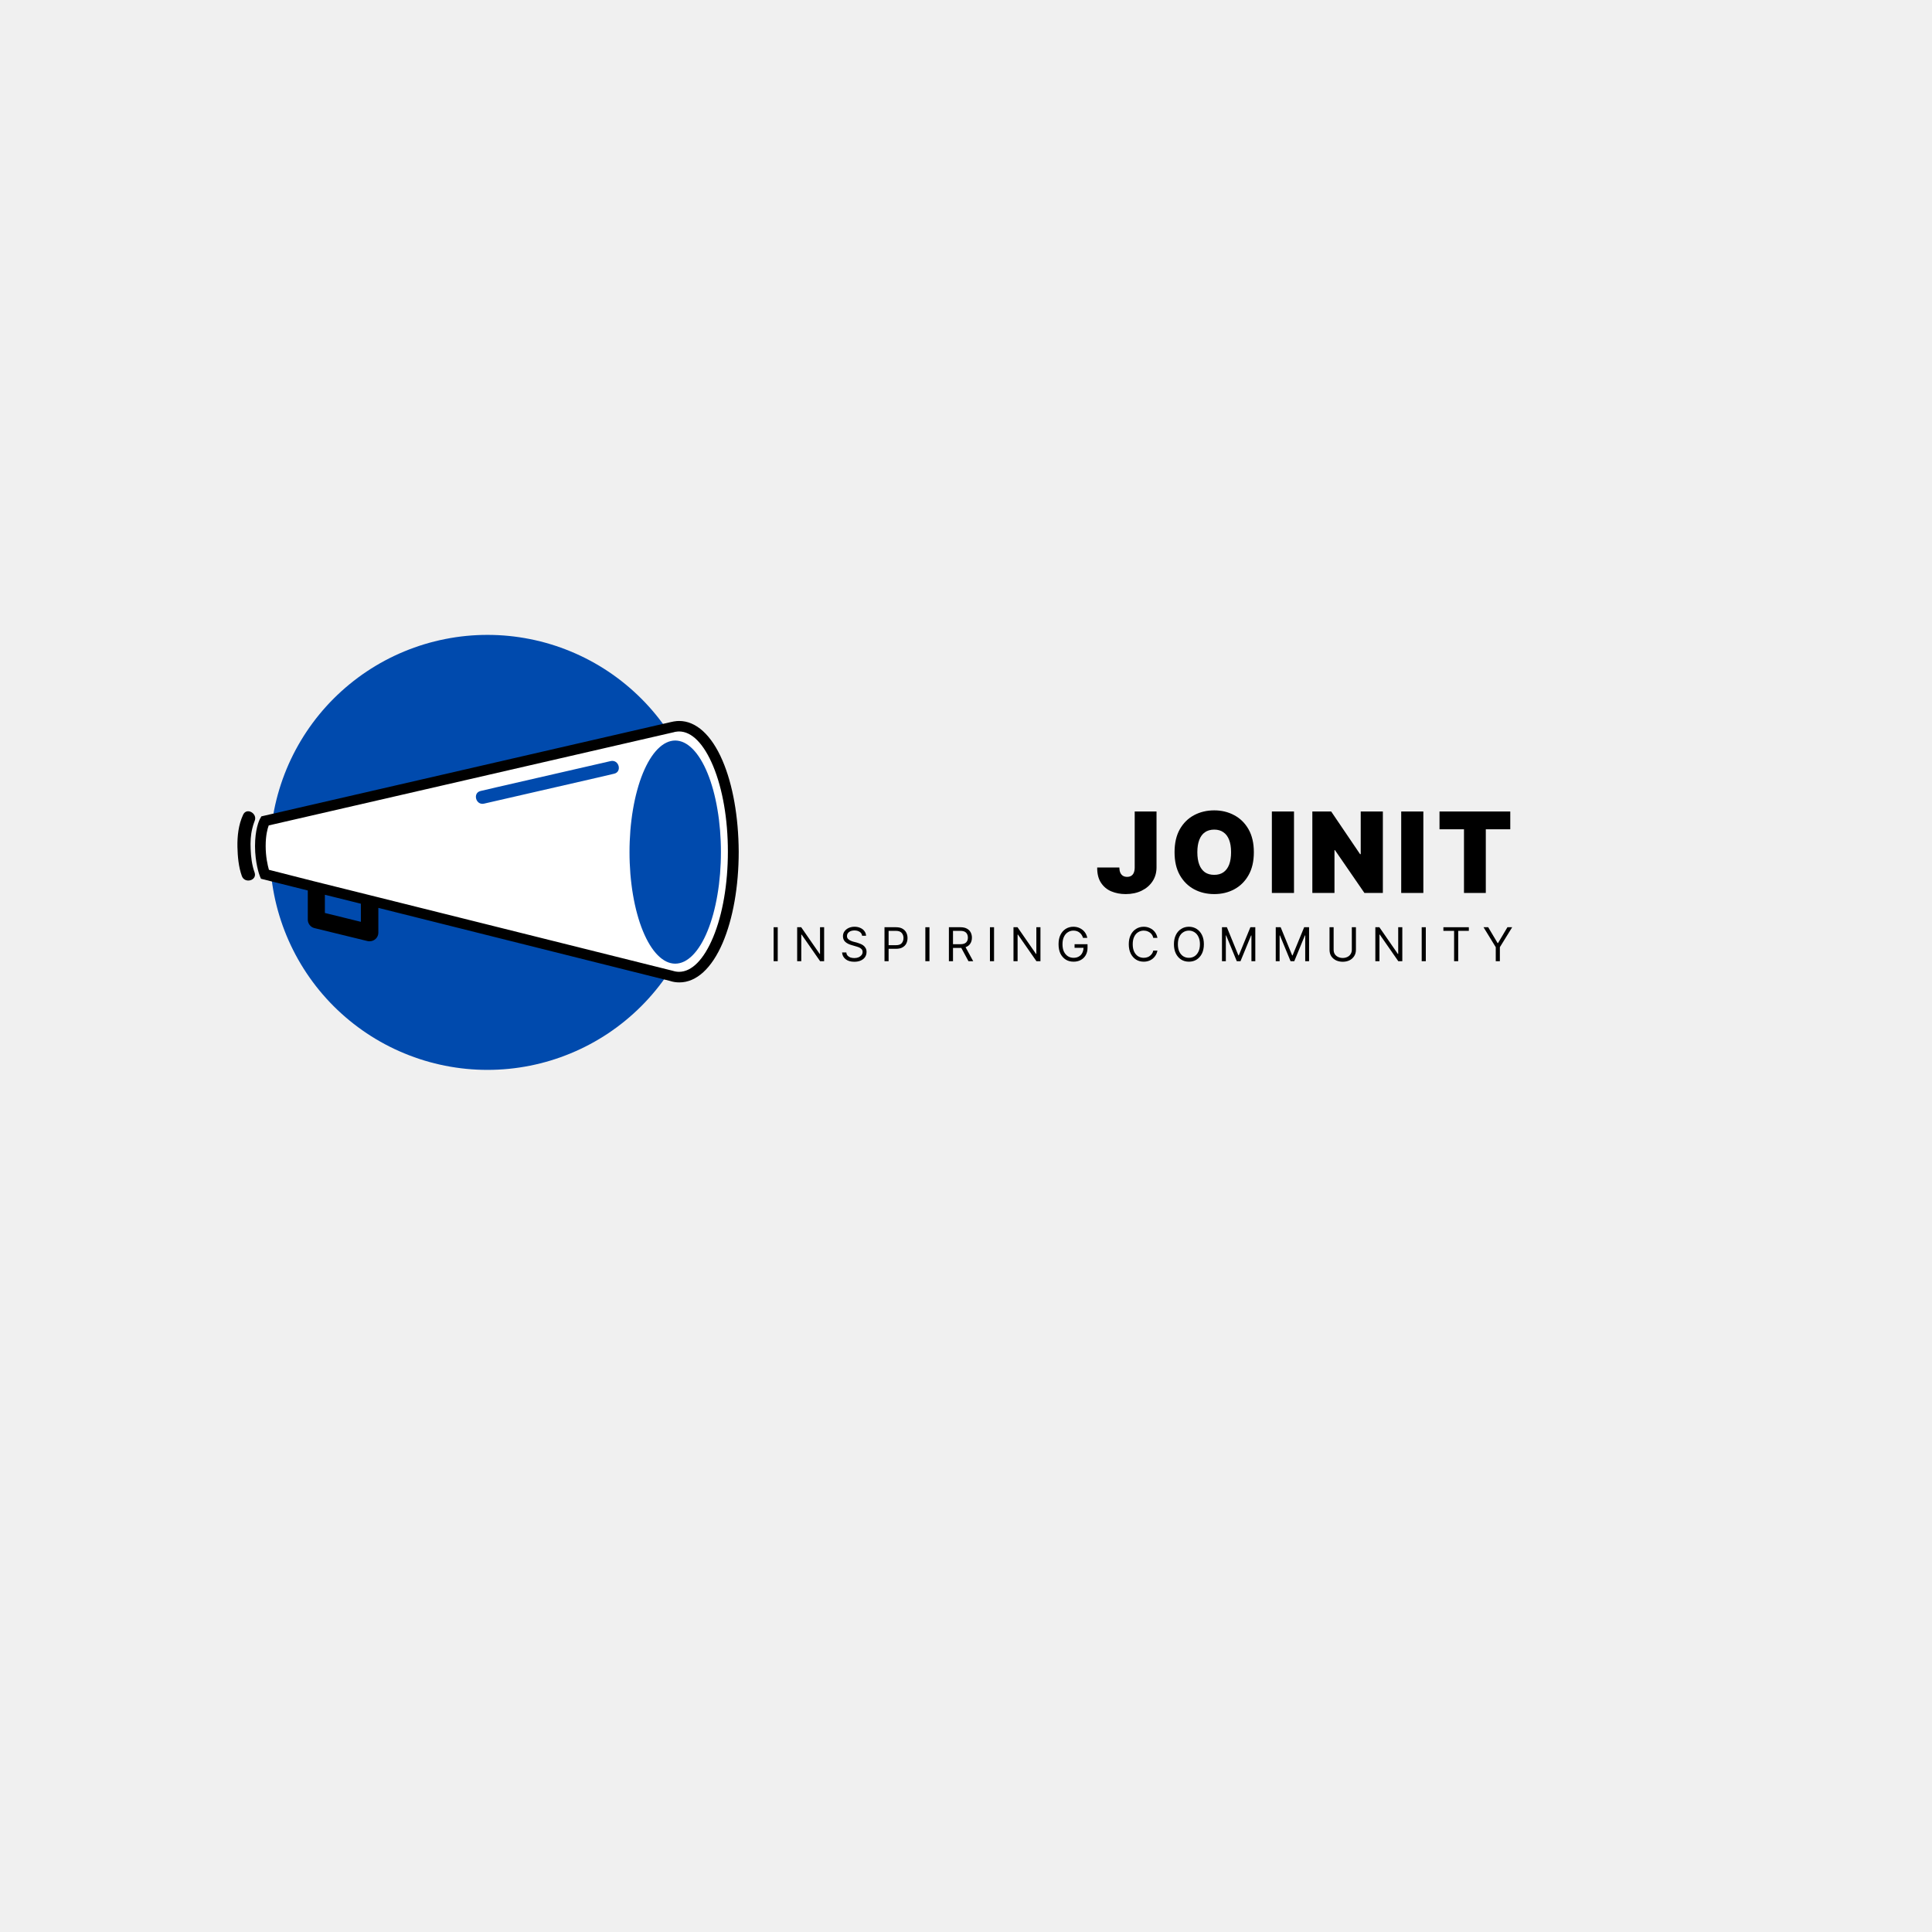
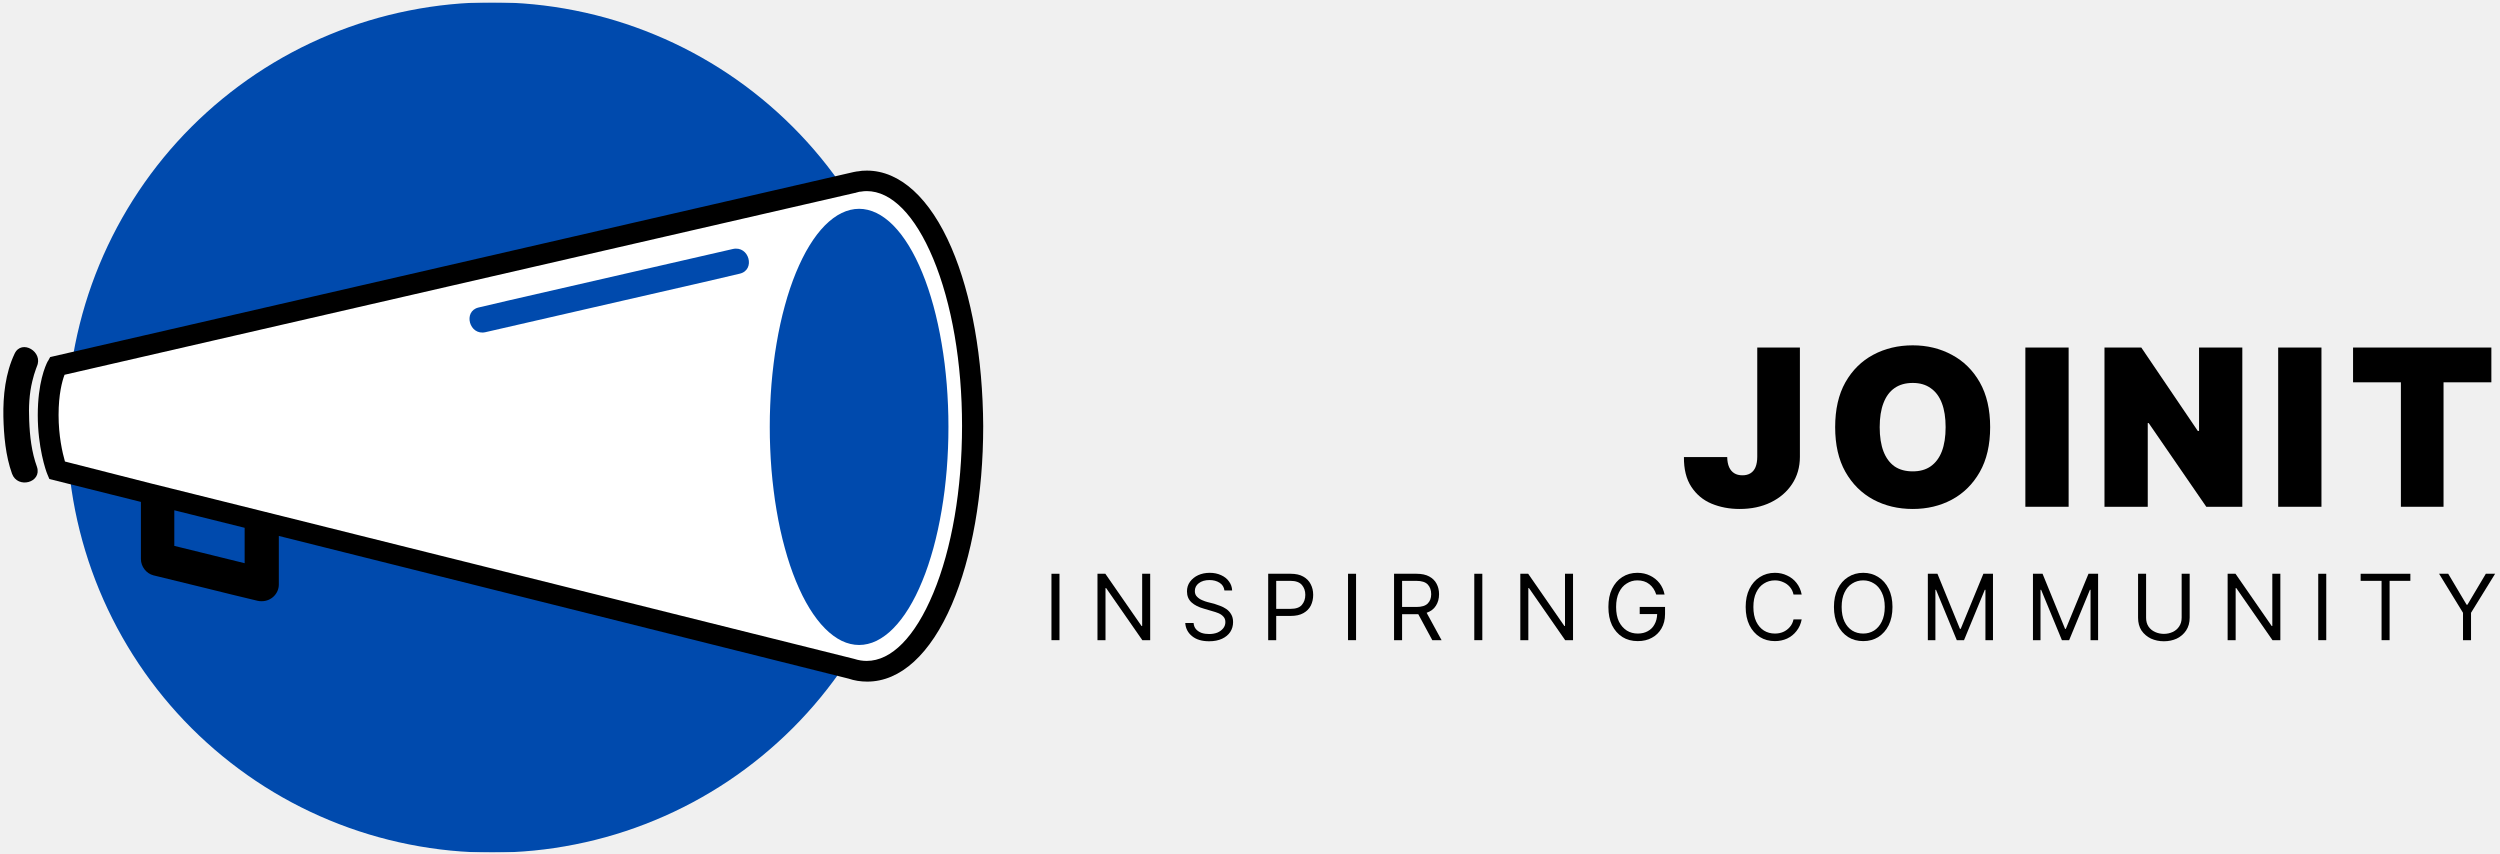
- <svg xmlns="http://www.w3.org/2000/svg" width="500" zoomAndPan="magnify" viewBox="0 0 375 375" height="500" preserveAspectRatio="xMidYMid meet" version="1.0">
-   <defs>
-     <g />
-     <clipPath id="3ac3d71abc">
-       <path d="M 52.402 123.23 L 136.836 123.23 L 136.836 207.664 L 52.402 207.664 Z M 52.402 123.23 " clip-rule="nonzero" />
-     </clipPath>
-     <clipPath id="78bbf4b62b">
-       <path d="M 94.617 123.23 C 91.848 123.23 89.102 123.5 86.383 124.043 C 83.664 124.582 81.023 125.383 78.461 126.445 C 75.902 127.504 73.469 128.805 71.164 130.344 C 68.859 131.887 66.727 133.637 64.766 135.594 C 62.805 137.555 61.055 139.688 59.516 141.992 C 57.977 144.297 56.676 146.73 55.613 149.293 C 54.555 151.852 53.754 154.492 53.211 157.211 C 52.672 159.93 52.402 162.676 52.402 165.449 C 52.402 168.219 52.672 170.965 53.211 173.684 C 53.754 176.402 54.555 179.043 55.613 181.602 C 56.676 184.164 57.977 186.598 59.516 188.902 C 61.055 191.207 62.805 193.34 64.766 195.301 C 66.727 197.258 68.859 199.008 71.164 200.551 C 73.469 202.09 75.902 203.391 78.461 204.449 C 81.023 205.512 83.664 206.312 86.383 206.852 C 89.102 207.395 91.848 207.664 94.617 207.664 C 97.391 207.664 100.137 207.395 102.855 206.852 C 105.574 206.312 108.211 205.512 110.773 204.449 C 113.336 203.391 115.766 202.09 118.074 200.551 C 120.379 199.008 122.508 197.258 124.469 195.301 C 126.43 193.34 128.18 191.207 129.719 188.902 C 131.262 186.598 132.559 184.164 133.621 181.602 C 134.684 179.043 135.484 176.402 136.023 173.684 C 136.566 170.965 136.836 168.219 136.836 165.449 C 136.836 162.676 136.566 159.93 136.023 157.211 C 135.484 154.492 134.684 151.852 133.621 149.293 C 132.559 146.73 131.262 144.297 129.719 141.992 C 128.18 139.688 126.43 137.555 124.469 135.594 C 122.508 133.637 120.379 131.887 118.074 130.344 C 115.766 128.805 113.336 127.504 110.773 126.445 C 108.211 125.383 105.574 124.582 102.855 124.043 C 100.137 123.5 97.391 123.23 94.617 123.23 Z M 94.617 123.23 " clip-rule="nonzero" />
-     </clipPath>
-     <clipPath id="8b92766cd9">
-       <path d="M 49 139.707 L 143.84 139.707 L 143.84 191 L 49 191 Z M 49 139.707 " clip-rule="nonzero" />
-     </clipPath>
-   </defs>
-   <g fill="#000000" fill-opacity="1">
-     <g transform="translate(212.7147, 173.3226)">
-       <g>
-         <path d="M 7.531 -15.812 L 11.766 -15.812 L 11.766 -4.969 C 11.766 -3.938 11.504 -3.031 10.984 -2.25 C 10.473 -1.477 9.77 -0.875 8.875 -0.438 C 7.977 0 6.945 0.219 5.781 0.219 C 4.758 0.219 3.828 0.039 2.984 -0.312 C 2.148 -0.664 1.484 -1.223 0.984 -1.984 C 0.484 -2.742 0.238 -3.727 0.25 -4.938 L 4.547 -4.938 C 4.555 -4.539 4.617 -4.207 4.734 -3.938 C 4.859 -3.664 5.031 -3.461 5.25 -3.328 C 5.469 -3.191 5.738 -3.125 6.062 -3.125 C 6.375 -3.125 6.641 -3.191 6.859 -3.328 C 7.078 -3.461 7.242 -3.664 7.359 -3.938 C 7.473 -4.219 7.531 -4.562 7.531 -4.969 Z M 7.531 -15.812 " />
-       </g>
+ <svg xmlns="http://www.w3.org/2000/svg" width="331" height="113" viewBox="0 0 331 113" fill="none">
+   <path d="M232.661 46.014H238.307V60.472C238.307 61.847 237.958 63.055 237.265 64.097C236.583 65.128 235.646 65.93 234.453 66.513C233.255 67.097 231.88 67.388 230.328 67.388C228.963 67.388 227.724 67.149 226.599 66.68C225.484 66.211 224.599 65.467 223.932 64.451C223.265 63.441 222.937 62.128 222.953 60.514H228.682C228.692 61.045 228.776 61.487 228.932 61.847C229.099 62.211 229.328 62.482 229.62 62.659C229.911 62.842 230.271 62.93 230.703 62.93C231.12 62.93 231.474 62.842 231.765 62.659C232.057 62.482 232.276 62.211 232.432 61.847C232.583 61.472 232.661 61.014 232.661 60.472V46.014Z" fill="black" />
+   <path d="M263.496 56.555C263.496 58.904 263.038 60.883 262.121 62.493C261.204 64.107 259.965 65.326 258.413 66.159C256.871 66.982 255.147 67.388 253.246 67.388C251.314 67.388 249.569 66.972 248.017 66.138C246.475 65.305 245.246 64.086 244.329 62.472C243.423 60.862 242.975 58.889 242.975 56.555C242.975 54.211 243.423 52.232 244.329 50.618C245.246 49.008 246.475 47.795 248.017 46.972C249.569 46.139 251.314 45.722 253.246 45.722C255.147 45.722 256.871 46.139 258.413 46.972C259.965 47.795 261.204 49.008 262.121 50.618C263.038 52.232 263.496 54.211 263.496 56.555ZM257.6 56.555C257.6 55.295 257.434 54.232 257.1 53.368C256.767 52.493 256.272 51.836 255.621 51.389C254.98 50.93 254.189 50.701 253.246 50.701C252.288 50.701 251.48 50.93 250.829 51.389C250.189 51.836 249.704 52.493 249.371 53.368C249.038 54.232 248.871 55.295 248.871 56.555C248.871 57.821 249.038 58.889 249.371 59.764C249.704 60.628 250.189 61.284 250.829 61.743C251.48 62.191 252.288 62.409 253.246 62.409C254.189 62.409 254.98 62.191 255.621 61.743C256.272 61.284 256.767 60.628 257.1 59.764C257.434 58.889 257.6 57.821 257.6 56.555Z" fill="black" />
+   <path d="M273.887 46.014V67.097H268.158V46.014H273.887Z" fill="black" />
+   <path d="M296.883 46.014V67.097H292.112L284.487 56.014H284.362V67.097H278.633V46.014H283.508L290.987 57.055H291.154V46.014H296.883Z" fill="black" />
+   <path d="M307.361 46.014V67.097H301.631V46.014H307.361Z" fill="black" />
+   <path d="M311.545 50.618V46.014H329.857V50.618H323.524V67.097H317.878V50.618H311.545Z" fill="black" />
+   <path d="M140.275 75.966V84.758H139.213V75.966H140.275Z" fill="black" />
+   <path d="M152.285 75.966V84.758H151.244L146.452 77.862H146.369V84.758H145.306V75.966H146.348L151.14 82.883H151.223V75.966H152.285Z" fill="black" />
+   <path d="M162.114 78.174C162.057 77.732 161.844 77.393 161.469 77.154C161.104 76.919 160.661 76.799 160.135 76.799C159.552 76.799 159.078 76.94 158.719 77.216C158.37 77.482 158.198 77.831 158.198 78.258C158.198 78.565 158.291 78.815 158.489 79.008C158.682 79.206 158.911 79.357 159.177 79.466C159.437 79.581 159.677 79.664 159.885 79.716L160.781 79.945C161.015 80.018 161.271 80.107 161.552 80.216C161.828 80.315 162.099 80.456 162.364 80.633C162.625 80.815 162.844 81.049 163.01 81.341C163.177 81.622 163.26 81.961 163.26 82.362C163.26 82.852 163.135 83.289 162.885 83.674C162.635 84.049 162.271 84.352 161.802 84.57C161.328 84.789 160.76 84.904 160.094 84.904C159.146 84.904 158.396 84.685 157.844 84.237C157.286 83.794 156.979 83.211 156.927 82.487H158.031C158.057 82.82 158.166 83.102 158.364 83.32C158.557 83.529 158.802 83.69 159.094 83.799C159.396 83.898 159.729 83.945 160.094 83.945C160.495 83.945 160.854 83.883 161.177 83.758C161.495 83.622 161.75 83.435 161.948 83.195C162.14 82.961 162.239 82.685 162.239 82.362C162.239 82.07 162.156 81.836 161.989 81.654C161.823 81.461 161.604 81.31 161.344 81.195C161.078 81.086 160.786 80.987 160.469 80.904L159.406 80.591C158.708 80.398 158.161 80.122 157.76 79.758C157.354 79.383 157.156 78.898 157.156 78.299C157.156 77.815 157.286 77.393 157.552 77.029C157.828 76.654 158.187 76.362 158.635 76.154C159.094 75.945 159.604 75.841 160.177 75.841C160.729 75.841 161.229 75.945 161.677 76.154C162.12 76.352 162.469 76.628 162.719 76.987C162.979 77.336 163.12 77.732 163.135 78.174H162.114Z" fill="black" />
+   <path d="M167.908 84.758V75.966H170.887C171.564 75.966 172.121 76.091 172.554 76.341C172.996 76.591 173.324 76.924 173.533 77.341C173.752 77.758 173.866 78.232 173.866 78.758C173.866 79.273 173.762 79.747 173.554 80.174C173.345 80.591 173.017 80.924 172.574 81.174C172.142 81.424 171.58 81.549 170.887 81.549H168.97V84.758H167.908ZM168.97 80.612H170.866C171.574 80.612 172.074 80.44 172.366 80.091C172.668 79.732 172.824 79.289 172.824 78.758C172.824 78.232 172.668 77.794 172.366 77.445C172.059 77.086 171.554 76.904 170.845 76.904H168.97V80.612Z" fill="black" />
+   <path d="M179.542 75.966V84.758H178.479V75.966H179.542Z" fill="black" />
+   <path d="M184.573 84.758V75.966H187.552C188.229 75.966 188.787 76.086 189.219 76.32C189.662 76.56 189.99 76.878 190.198 77.279C190.417 77.685 190.531 78.148 190.531 78.674C190.531 79.258 190.391 79.768 190.115 80.195C189.849 80.628 189.438 80.94 188.886 81.133L190.865 84.758H189.636L187.781 81.32C187.708 81.32 187.636 81.32 187.552 81.32H185.636V84.758H184.573ZM185.636 80.362H187.531C188.224 80.362 188.724 80.211 189.031 79.904C189.333 79.602 189.49 79.19 189.49 78.674C189.49 78.133 189.333 77.706 189.031 77.383C188.724 77.065 188.219 76.904 187.511 76.904H185.636V80.362Z" fill="black" />
+   <path d="M196.259 75.966V84.758H195.196V75.966H196.259Z" fill="black" />
+   <path d="M208.269 75.966V84.758H207.227L202.436 77.862H202.352V84.758H201.29V75.966H202.331L207.123 82.883H207.206V75.966H208.269Z" fill="black" />
+   <path d="M219.285 78.716C219.103 78.133 218.796 77.674 218.369 77.341C217.952 77.008 217.421 76.841 216.785 76.841C216.27 76.841 215.796 76.982 215.369 77.258C214.936 77.523 214.598 77.919 214.348 78.445C214.098 78.961 213.973 79.602 213.973 80.362C213.973 81.128 214.098 81.773 214.348 82.299C214.608 82.815 214.957 83.211 215.39 83.487C215.817 83.753 216.306 83.883 216.848 83.883C217.348 83.883 217.785 83.779 218.16 83.57C218.546 83.362 218.848 83.065 219.056 82.674C219.275 82.289 219.395 81.831 219.41 81.299H217.098V80.362H220.452V81.299C220.452 82.039 220.291 82.674 219.973 83.216C219.666 83.747 219.244 84.154 218.702 84.445C218.171 84.737 217.556 84.883 216.848 84.883C216.067 84.883 215.39 84.706 214.806 84.341C214.223 83.966 213.765 83.445 213.431 82.779C213.108 82.102 212.952 81.294 212.952 80.362C212.952 79.435 213.108 78.633 213.431 77.966C213.765 77.289 214.213 76.768 214.785 76.404C215.369 76.029 216.035 75.841 216.785 75.841C217.41 75.841 217.973 75.966 218.473 76.216C218.973 76.456 219.39 76.789 219.723 77.216C220.056 77.648 220.275 78.148 220.39 78.716H219.285Z" fill="black" />
+   <path d="M238.544 78.716H237.461C237.377 78.315 237.211 77.977 236.961 77.695C236.721 77.419 236.429 77.211 236.086 77.07C235.752 76.919 235.388 76.841 235.002 76.841C234.461 76.841 233.971 76.982 233.544 77.258C233.112 77.523 232.773 77.919 232.523 78.445C232.273 78.961 232.148 79.602 232.148 80.362C232.148 81.128 232.273 81.773 232.523 82.299C232.773 82.815 233.112 83.211 233.544 83.487C233.971 83.753 234.461 83.883 235.002 83.883C235.388 83.883 235.752 83.815 236.086 83.674C236.429 83.523 236.721 83.31 236.961 83.029C237.211 82.753 237.377 82.414 237.461 82.008H238.544C238.429 82.607 238.2 83.122 237.856 83.549C237.523 83.982 237.106 84.315 236.606 84.549C236.117 84.768 235.586 84.883 235.002 84.883C234.252 84.883 233.586 84.706 233.002 84.341C232.419 83.966 231.961 83.445 231.627 82.779C231.294 82.102 231.127 81.294 231.127 80.362C231.127 79.435 231.294 78.633 231.627 77.966C231.961 77.289 232.419 76.768 233.002 76.404C233.586 76.029 234.252 75.841 235.002 75.841C235.586 75.841 236.117 75.961 236.606 76.195C237.106 76.419 237.523 76.747 237.856 77.174C238.2 77.607 238.429 78.122 238.544 78.716Z" fill="black" />
+   <path d="M250.564 80.362C250.564 81.294 250.397 82.102 250.064 82.779C249.731 83.445 249.272 83.966 248.689 84.341C248.106 84.706 247.439 84.883 246.689 84.883C245.939 84.883 245.272 84.706 244.689 84.341C244.106 83.966 243.647 83.445 243.314 82.779C242.981 82.102 242.814 81.294 242.814 80.362C242.814 79.435 242.981 78.633 243.314 77.966C243.647 77.289 244.106 76.768 244.689 76.404C245.272 76.029 245.939 75.841 246.689 75.841C247.439 75.841 248.106 76.029 248.689 76.404C249.272 76.768 249.731 77.289 250.064 77.966C250.397 78.633 250.564 79.435 250.564 80.362ZM249.543 80.362C249.543 79.602 249.408 78.961 249.147 78.445C248.897 77.919 248.554 77.523 248.126 77.258C247.694 76.982 247.215 76.841 246.689 76.841C246.147 76.841 245.658 76.982 245.231 77.258C244.798 77.523 244.46 77.919 244.21 78.445C243.96 78.961 243.835 79.602 243.835 80.362C243.835 81.128 243.96 81.773 244.21 82.299C244.46 82.815 244.798 83.211 245.231 83.487C245.658 83.753 246.147 83.883 246.689 83.883C247.215 83.883 247.694 83.753 248.126 83.487C248.554 83.211 248.897 82.815 249.147 82.299C249.408 81.773 249.543 81.128 249.543 80.362Z" fill="black" />
+   <path d="M255.246 75.966H256.517L259.496 83.258H259.6L262.6 75.966H263.871V84.758H262.871V78.091H262.787L260.037 84.758H259.079L256.329 78.091H256.246V84.758H255.246V75.966Z" fill="black" />
+   <path d="M269.163 75.966H270.434L273.413 83.258H273.517L276.517 75.966H277.788V84.758H276.788V78.091H276.705L273.955 84.758H272.996L270.246 78.091H270.163V84.758H269.163V75.966Z" fill="black" />
+   <path d="M288.851 75.966H289.913V81.779C289.913 82.445 289.752 83.018 289.434 83.487C289.127 83.945 288.715 84.299 288.205 84.549C287.689 84.784 287.122 84.904 286.497 84.904C285.882 84.904 285.314 84.784 284.788 84.549C284.273 84.299 283.856 83.945 283.538 83.487C283.231 83.018 283.08 82.445 283.08 81.779V75.966H284.143V81.779C284.143 82.237 284.247 82.628 284.455 82.945C284.674 83.268 284.965 83.508 285.33 83.674C285.689 83.841 286.08 83.924 286.497 83.924C286.913 83.924 287.299 83.841 287.663 83.674C288.023 83.508 288.309 83.268 288.518 82.945C288.736 82.628 288.851 82.237 288.851 81.779V75.966Z" fill="black" />
+   <path d="M301.918 75.966V84.758H300.876L296.084 77.862H296.001V84.758H294.938V75.966H295.98L300.772 82.883H300.855V75.966H301.918Z" fill="black" />
+   <path d="M307.996 75.966V84.758H306.934V75.966H307.996Z" fill="black" />
+   <path d="M312.549 76.904V75.966H319.132V76.904H316.382V84.758H315.319V76.904H312.549Z" fill="black" />
+   <path d="M322.935 75.966H324.143L326.581 80.07H326.685L329.123 75.966H330.352L327.164 81.133V84.758H326.102V81.133L322.935 75.966Z" fill="black" />
+   <mask id="mask0_14_171" style="mask-type:luminance" maskUnits="userSpaceOnUse" x="8" y="0" width="114" height="113">
+     <path d="M8.87 0.307H121.448V112.885H8.87V0.307Z" fill="white" />
+   </mask>
+   <g mask="url(#mask0_14_171)">
+     <mask id="mask1_14_171" style="mask-type:luminance" maskUnits="userSpaceOnUse" x="8" y="0" width="114" height="113">
+       <path d="M65.156 0.307C61.464 0.307 57.802 0.667 54.177 1.391C50.552 2.109 47.031 3.177 43.615 4.594C40.203 6.005 36.958 7.74 33.885 9.792C30.812 11.849 27.969 14.182 25.354 16.792C22.74 19.406 20.406 22.25 18.354 25.323C16.302 28.396 14.568 31.641 13.151 35.057C11.74 38.469 10.672 41.99 9.948 45.615C9.229 49.24 8.87 52.901 8.87 56.599C8.87 60.292 9.229 63.953 9.948 67.578C10.672 71.203 11.74 74.724 13.151 78.135C14.568 81.552 16.302 84.797 18.354 87.87C20.406 90.943 22.74 93.787 25.354 96.401C27.969 99.01 30.812 101.344 33.885 103.401C36.958 105.453 40.203 107.188 43.615 108.599C47.031 110.016 50.552 111.083 54.177 111.802C57.802 112.526 61.464 112.885 65.156 112.885C68.854 112.885 72.516 112.526 76.141 111.802C79.766 111.083 83.281 110.016 86.698 108.599C90.115 107.188 93.354 105.453 96.432 103.401C99.505 101.344 102.344 99.01 104.958 96.401C107.573 93.787 109.906 90.943 111.958 87.87C114.016 84.797 115.745 81.552 117.161 78.135C118.578 74.724 119.646 71.203 120.365 67.578C121.089 63.953 121.448 60.292 121.448 56.599C121.448 52.901 121.089 49.24 120.365 45.615C119.646 41.99 118.578 38.469 117.161 35.057C115.745 31.641 114.016 28.396 111.958 25.323C109.906 22.25 107.573 19.406 104.958 16.792C102.344 14.182 99.505 11.849 96.432 9.792C93.354 7.74 90.115 6.005 86.698 4.594C83.281 3.177 79.766 2.109 76.141 1.391C72.516 0.667 68.854 0.307 65.156 0.307Z" fill="white" />
+     </mask>
+     <g mask="url(#mask1_14_171)">
+       <path d="M8.87 0.307H121.448V112.885H8.87V0.307Z" fill="#004AAD" />
    </g>
  </g>
-   <g fill="#000000" fill-opacity="1">
-     <g transform="translate(227.0283, 173.3226)">
-       <g>
-         <path d="M 16.344 -7.906 C 16.344 -6.145 16 -4.66 15.312 -3.453 C 14.625 -2.242 13.695 -1.328 12.531 -0.703 C 11.375 -0.086 10.082 0.219 8.656 0.219 C 7.207 0.219 5.898 -0.094 4.734 -0.719 C 3.578 -1.344 2.656 -2.258 1.969 -3.469 C 1.289 -4.676 0.953 -6.156 0.953 -7.906 C 0.953 -9.664 1.289 -11.148 1.969 -12.359 C 2.656 -13.566 3.578 -14.477 4.734 -15.094 C 5.898 -15.719 7.207 -16.031 8.656 -16.031 C 10.082 -16.031 11.375 -15.719 12.531 -15.094 C 13.695 -14.477 14.625 -13.566 15.312 -12.359 C 16 -11.148 16.344 -9.664 16.344 -7.906 Z M 11.922 -7.906 C 11.922 -8.852 11.797 -9.648 11.547 -10.297 C 11.297 -10.953 10.926 -11.445 10.438 -11.781 C 9.957 -12.125 9.363 -12.297 8.656 -12.297 C 7.938 -12.297 7.332 -12.125 6.844 -11.781 C 6.363 -11.445 6 -10.953 5.75 -10.297 C 5.5 -9.648 5.375 -8.852 5.375 -7.906 C 5.375 -6.957 5.5 -6.156 5.75 -5.5 C 6 -4.852 6.363 -4.359 6.844 -4.016 C 7.332 -3.68 7.938 -3.516 8.656 -3.516 C 9.363 -3.516 9.957 -3.68 10.438 -4.016 C 10.926 -4.359 11.297 -4.852 11.547 -5.5 C 11.797 -6.156 11.922 -6.957 11.922 -7.906 Z M 11.922 -7.906 " />
-       </g>
-     </g>
+   <path d="M114.75 23.932C114.38 23.932 114.036 23.958 113.667 24.01C113.401 24.062 113.135 24.115 112.87 24.198L7.49 48.458C7.49 48.458 6.297 50.542 6.297 54.969C6.297 59.391 7.49 62.266 7.49 62.266L112.661 88.531C113.349 88.771 114.01 88.875 114.724 88.875C122.583 88.875 128.724 74.594 128.724 56.391C128.776 38.214 122.609 23.932 114.75 23.932Z" fill="white" />
+   <mask id="mask2_14_171" style="mask-type:luminance" maskUnits="userSpaceOnUse" x="4" y="22" width="127" height="69">
+     <path d="M4.333 22.276H130.786V90.667H4.333V22.276Z" fill="white" />
+   </mask>
+   <g mask="url(#mask2_14_171)">
+     <path d="M125.974 32.812C123.141 26.224 119.146 22.588 114.776 22.588C114.328 22.588 113.932 22.615 113.557 22.693H113.479C113.187 22.745 112.87 22.802 112.578 22.88L7.224 47.141L6.641 47.276L6.354 47.802L6.323 47.828C6.005 48.432 5 50.698 5 54.969C5 59.208 6.062 62.318 6.271 62.792L6.536 63.422L18.656 66.453V74.016C18.656 75.016 19.37 75.938 20.323 76.177C22.625 76.729 24.901 77.307 27.203 77.859C29.51 78.443 31.812 78.995 34.115 79.547C34.297 79.599 34.484 79.599 34.667 79.599C35.911 79.599 36.917 78.599 36.917 77.385V70.958L112.344 89.849C113.109 90.109 113.932 90.245 114.828 90.245C119.224 90.245 123.193 86.609 126.026 80.021C128.698 73.776 130.177 65.401 130.177 56.417C130.125 47.458 128.672 39.083 125.974 32.812ZM32.391 74.568C31.255 74.276 28.849 73.698 26.833 73.198C25.245 72.802 23.766 72.458 23.078 72.276V67.562L32.391 69.88V74.568ZM123.562 78.547C121.156 84.318 118.031 87.505 114.75 87.505C114.224 87.505 113.693 87.427 113.109 87.24L113.005 87.213L36.495 68.115L22.521 64.635L20.088 64.031L8.599 61.104C8.255 59.896 7.755 57.708 7.755 54.943C7.755 52.203 8.229 50.438 8.547 49.62L113.187 25.542H113.245L113.297 25.516C113.401 25.484 113.505 25.458 113.615 25.432C113.693 25.406 113.797 25.38 113.875 25.38H113.932C114.224 25.328 114.484 25.302 114.75 25.302C118.031 25.302 121.156 28.49 123.562 34.26C126.026 40.188 127.375 48.036 127.375 56.391C127.375 64.74 126.026 72.646 123.562 78.547Z" fill="black" />
  </g>
-   <g fill="#000000" fill-opacity="1">
-     <g transform="translate(245.8526, 173.3226)">
-       <g>
-         <path d="M 5.312 -15.812 L 5.312 0 L 1.016 0 L 1.016 -15.812 Z M 5.312 -15.812 " />
-       </g>
-     </g>
-   </g>
-   <g fill="#000000" fill-opacity="1">
-     <g transform="translate(253.7093, 173.3226)">
-       <g>
-         <path d="M 14.703 -15.812 L 14.703 0 L 11.125 0 L 5.406 -8.312 L 5.312 -8.312 L 5.312 0 L 1.016 0 L 1.016 -15.812 L 4.672 -15.812 L 10.281 -7.531 L 10.406 -7.531 L 10.406 -15.812 Z M 14.703 -15.812 " />
-       </g>
-     </g>
-   </g>
-   <g fill="#000000" fill-opacity="1">
-     <g transform="translate(270.958, 173.3226)">
-       <g>
-         <path d="M 5.312 -15.812 L 5.312 0 L 1.016 0 L 1.016 -15.812 Z M 5.312 -15.812 " />
-       </g>
-     </g>
-   </g>
-   <g fill="#000000" fill-opacity="1">
-     <g transform="translate(278.8146, 173.3226)">
-       <g>
-         <path d="M 0.594 -12.359 L 0.594 -15.812 L 14.328 -15.812 L 14.328 -12.359 L 9.578 -12.359 L 9.578 0 L 5.344 0 L 5.344 -12.359 Z M 0.594 -12.359 " />
-       </g>
-     </g>
-   </g>
-   <g fill="#000000" fill-opacity="1">
-     <g transform="translate(149.3626, 186.5683)">
-       <g>
-         <path d="M 1.594 -6.594 L 1.594 0 L 0.797 0 L 0.797 -6.594 Z M 1.594 -6.594 " />
-       </g>
-     </g>
-   </g>
-   <g fill="#000000" fill-opacity="1">
-     <g transform="translate(153.9328, 186.5683)">
-       <g>
-         <path d="M 6.031 -6.594 L 6.031 0 L 5.25 0 L 1.656 -5.172 L 1.594 -5.172 L 1.594 0 L 0.797 0 L 0.797 -6.594 L 1.578 -6.594 L 5.172 -1.406 L 5.234 -1.406 L 5.234 -6.594 Z M 6.031 -6.594 " />
-       </g>
-     </g>
-   </g>
-   <g fill="#000000" fill-opacity="1">
-     <g transform="translate(162.9295, 186.5683)">
-       <g>
-         <path d="M 4.406 -4.938 C 4.363 -5.27 4.203 -5.523 3.922 -5.703 C 3.648 -5.879 3.316 -5.969 2.922 -5.969 C 2.484 -5.969 2.129 -5.863 1.859 -5.656 C 1.598 -5.457 1.469 -5.195 1.469 -4.875 C 1.469 -4.645 1.539 -4.457 1.688 -4.312 C 1.832 -4.164 2.004 -4.051 2.203 -3.969 C 2.398 -3.883 2.578 -3.82 2.734 -3.781 L 3.406 -3.609 C 3.582 -3.555 3.773 -3.488 3.984 -3.406 C 4.191 -3.332 4.395 -3.227 4.594 -3.094 C 4.789 -2.957 4.953 -2.781 5.078 -2.562 C 5.203 -2.352 5.266 -2.098 5.266 -1.797 C 5.266 -1.43 5.172 -1.102 4.984 -0.812 C 4.797 -0.531 4.523 -0.305 4.172 -0.141 C 3.816 0.023 3.391 0.109 2.891 0.109 C 2.18 0.109 1.617 -0.055 1.203 -0.391 C 0.785 -0.723 0.555 -1.16 0.516 -1.703 L 1.344 -1.703 C 1.363 -1.453 1.445 -1.242 1.594 -1.078 C 1.738 -0.922 1.922 -0.801 2.141 -0.719 C 2.367 -0.645 2.617 -0.609 2.891 -0.609 C 3.191 -0.609 3.461 -0.656 3.703 -0.75 C 3.941 -0.852 4.133 -0.992 4.281 -1.172 C 4.426 -1.348 4.5 -1.555 4.5 -1.797 C 4.5 -2.016 4.438 -2.191 4.312 -2.328 C 4.188 -2.473 4.023 -2.586 3.828 -2.672 C 3.629 -2.754 3.41 -2.828 3.172 -2.891 L 2.375 -3.125 C 1.852 -3.27 1.441 -3.477 1.141 -3.75 C 0.836 -4.031 0.688 -4.395 0.688 -4.844 C 0.688 -5.207 0.785 -5.523 0.984 -5.797 C 1.191 -6.078 1.461 -6.297 1.797 -6.453 C 2.141 -6.609 2.523 -6.688 2.953 -6.688 C 3.367 -6.688 3.742 -6.609 4.078 -6.453 C 4.41 -6.305 4.672 -6.098 4.859 -5.828 C 5.055 -5.566 5.16 -5.27 5.172 -4.938 Z M 4.406 -4.938 " />
-       </g>
-     </g>
-   </g>
-   <g fill="#000000" fill-opacity="1">
-     <g transform="translate(170.8839, 186.5683)">
-       <g>
-         <path d="M 0.797 0 L 0.797 -6.594 L 3.031 -6.594 C 3.539 -6.594 3.957 -6.5 4.281 -6.312 C 4.613 -6.125 4.859 -5.875 5.016 -5.562 C 5.18 -5.25 5.266 -4.895 5.266 -4.5 C 5.266 -4.113 5.188 -3.758 5.031 -3.438 C 4.875 -3.125 4.629 -2.875 4.297 -2.688 C 3.973 -2.5 3.551 -2.406 3.031 -2.406 L 1.594 -2.406 L 1.594 0 Z M 1.594 -3.109 L 3.016 -3.109 C 3.547 -3.109 3.922 -3.238 4.141 -3.5 C 4.367 -3.77 4.484 -4.102 4.484 -4.5 C 4.484 -4.895 4.367 -5.223 4.141 -5.484 C 3.91 -5.754 3.531 -5.891 3 -5.891 L 1.594 -5.891 Z M 1.594 -3.109 " />
-       </g>
-     </g>
-   </g>
-   <g fill="#000000" fill-opacity="1">
-     <g transform="translate(178.8126, 186.5683)">
-       <g>
-         <path d="M 1.594 -6.594 L 1.594 0 L 0.797 0 L 0.797 -6.594 Z M 1.594 -6.594 " />
-       </g>
-     </g>
-   </g>
-   <g fill="#000000" fill-opacity="1">
-     <g transform="translate(183.3829, 186.5683)">
-       <g>
-         <path d="M 0.797 0 L 0.797 -6.594 L 3.031 -6.594 C 3.539 -6.594 3.957 -6.504 4.281 -6.328 C 4.613 -6.148 4.859 -5.91 5.016 -5.609 C 5.18 -5.305 5.266 -4.957 5.266 -4.562 C 5.266 -4.125 5.16 -3.742 4.953 -3.422 C 4.754 -3.098 4.445 -2.863 4.031 -2.719 L 5.516 0 L 4.594 0 L 3.203 -2.578 C 3.148 -2.578 3.094 -2.578 3.031 -2.578 L 1.594 -2.578 L 1.594 0 Z M 1.594 -3.297 L 3.016 -3.297 C 3.535 -3.297 3.91 -3.41 4.141 -3.641 C 4.367 -3.867 4.484 -4.176 4.484 -4.562 C 4.484 -4.969 4.367 -5.289 4.141 -5.531 C 3.91 -5.77 3.531 -5.891 3 -5.891 L 1.594 -5.891 Z M 1.594 -3.297 " />
-       </g>
-     </g>
-   </g>
-   <g fill="#000000" fill-opacity="1">
-     <g transform="translate(191.3502, 186.5683)">
-       <g>
-         <path d="M 1.594 -6.594 L 1.594 0 L 0.797 0 L 0.797 -6.594 Z M 1.594 -6.594 " />
-       </g>
-     </g>
-   </g>
-   <g fill="#000000" fill-opacity="1">
-     <g transform="translate(195.9205, 186.5683)">
-       <g>
-         <path d="M 6.031 -6.594 L 6.031 0 L 5.25 0 L 1.656 -5.172 L 1.594 -5.172 L 1.594 0 L 0.797 0 L 0.797 -6.594 L 1.578 -6.594 L 5.172 -1.406 L 5.234 -1.406 L 5.234 -6.594 Z M 6.031 -6.594 " />
-       </g>
-     </g>
-   </g>
-   <g fill="#000000" fill-opacity="1">
-     <g transform="translate(204.9172, 186.5683)">
-       <g>
-         <path d="M 5.297 -4.531 C 5.16 -4.969 4.93 -5.312 4.609 -5.562 C 4.297 -5.812 3.898 -5.938 3.422 -5.938 C 3.035 -5.938 2.68 -5.832 2.359 -5.625 C 2.035 -5.426 1.781 -5.129 1.594 -4.734 C 1.406 -4.348 1.312 -3.867 1.312 -3.297 C 1.312 -2.723 1.406 -2.238 1.594 -1.844 C 1.789 -1.457 2.051 -1.16 2.375 -0.953 C 2.695 -0.754 3.062 -0.656 3.469 -0.656 C 3.844 -0.656 4.172 -0.734 4.453 -0.891 C 4.742 -1.047 4.969 -1.27 5.125 -1.562 C 5.289 -1.852 5.379 -2.195 5.391 -2.594 L 3.656 -2.594 L 3.656 -3.297 L 6.172 -3.297 L 6.172 -2.594 C 6.172 -2.039 6.051 -1.562 5.812 -1.156 C 5.582 -0.758 5.266 -0.453 4.859 -0.234 C 4.461 -0.016 4 0.094 3.469 0.094 C 2.883 0.094 2.375 -0.039 1.938 -0.312 C 1.5 -0.594 1.156 -0.984 0.906 -1.484 C 0.664 -1.992 0.547 -2.598 0.547 -3.297 C 0.547 -3.992 0.664 -4.594 0.906 -5.094 C 1.156 -5.602 1.492 -5.992 1.922 -6.266 C 2.359 -6.547 2.859 -6.688 3.422 -6.688 C 3.891 -6.688 4.312 -6.594 4.688 -6.406 C 5.062 -6.227 5.375 -5.977 5.625 -5.656 C 5.875 -5.332 6.039 -4.957 6.125 -4.531 Z M 5.297 -4.531 " />
-       </g>
-     </g>
-   </g>
-   <g fill="#000000" fill-opacity="1">
-     <g transform="translate(213.8238, 186.5683)">
-       <g />
-     </g>
-   </g>
-   <g fill="#000000" fill-opacity="1">
-     <g transform="translate(218.5485, 186.5683)">
-       <g>
-         <path d="M 6.109 -4.531 L 5.297 -4.531 C 5.234 -4.832 5.109 -5.086 4.922 -5.297 C 4.742 -5.504 4.523 -5.66 4.266 -5.766 C 4.016 -5.879 3.742 -5.938 3.453 -5.938 C 3.047 -5.938 2.68 -5.832 2.359 -5.625 C 2.035 -5.426 1.781 -5.129 1.594 -4.734 C 1.406 -4.348 1.312 -3.867 1.312 -3.297 C 1.312 -2.723 1.406 -2.238 1.594 -1.844 C 1.781 -1.457 2.035 -1.16 2.359 -0.953 C 2.68 -0.754 3.047 -0.656 3.453 -0.656 C 3.742 -0.656 4.016 -0.707 4.266 -0.812 C 4.523 -0.926 4.742 -1.086 4.922 -1.297 C 5.109 -1.504 5.234 -1.758 5.297 -2.062 L 6.109 -2.062 C 6.023 -1.613 5.852 -1.227 5.594 -0.906 C 5.344 -0.582 5.031 -0.332 4.656 -0.156 C 4.289 0.008 3.891 0.094 3.453 0.094 C 2.891 0.094 2.391 -0.039 1.953 -0.312 C 1.516 -0.594 1.172 -0.984 0.922 -1.484 C 0.672 -1.992 0.547 -2.598 0.547 -3.297 C 0.547 -3.992 0.672 -4.594 0.922 -5.094 C 1.172 -5.602 1.516 -5.992 1.953 -6.266 C 2.391 -6.547 2.891 -6.688 3.453 -6.688 C 3.891 -6.688 4.289 -6.598 4.656 -6.422 C 5.031 -6.254 5.344 -6.008 5.594 -5.688 C 5.852 -5.363 6.023 -4.977 6.109 -4.531 Z M 6.109 -4.531 " />
-       </g>
-     </g>
-   </g>
-   <g fill="#000000" fill-opacity="1">
-     <g transform="translate(227.3136, 186.5683)">
-       <g>
-         <path d="M 6.359 -3.297 C 6.359 -2.598 6.234 -1.992 5.984 -1.484 C 5.734 -0.984 5.391 -0.594 4.953 -0.312 C 4.516 -0.039 4.016 0.094 3.453 0.094 C 2.891 0.094 2.391 -0.039 1.953 -0.312 C 1.516 -0.594 1.172 -0.984 0.922 -1.484 C 0.672 -1.992 0.547 -2.598 0.547 -3.297 C 0.547 -3.992 0.672 -4.594 0.922 -5.094 C 1.172 -5.602 1.516 -5.992 1.953 -6.266 C 2.391 -6.547 2.891 -6.688 3.453 -6.688 C 4.016 -6.688 4.516 -6.547 4.953 -6.266 C 5.391 -5.992 5.734 -5.602 5.984 -5.094 C 6.234 -4.594 6.359 -3.992 6.359 -3.297 Z M 5.594 -3.297 C 5.594 -3.867 5.492 -4.348 5.297 -4.734 C 5.109 -5.129 4.852 -5.426 4.531 -5.625 C 4.207 -5.832 3.848 -5.938 3.453 -5.938 C 3.047 -5.938 2.68 -5.832 2.359 -5.625 C 2.035 -5.426 1.781 -5.129 1.594 -4.734 C 1.406 -4.348 1.312 -3.867 1.312 -3.297 C 1.312 -2.723 1.406 -2.238 1.594 -1.844 C 1.781 -1.457 2.035 -1.16 2.359 -0.953 C 2.68 -0.754 3.047 -0.656 3.453 -0.656 C 3.848 -0.656 4.207 -0.754 4.531 -0.953 C 4.852 -1.16 5.109 -1.457 5.297 -1.844 C 5.492 -2.238 5.594 -2.723 5.594 -3.297 Z M 5.594 -3.297 " />
-       </g>
-     </g>
-   </g>
-   <g fill="#000000" fill-opacity="1">
-     <g transform="translate(236.3875, 186.5683)">
-       <g>
-         <path d="M 0.797 -6.594 L 1.75 -6.594 L 3.984 -1.125 L 4.062 -1.125 L 6.312 -6.594 L 7.266 -6.594 L 7.266 0 L 6.516 0 L 6.516 -5 L 6.453 -5 L 4.391 0 L 3.672 0 L 1.609 -5 L 1.547 -5 L 1.547 0 L 0.797 0 Z M 0.797 -6.594 " />
-       </g>
-     </g>
-   </g>
-   <g fill="#000000" fill-opacity="1">
-     <g transform="translate(246.8253, 186.5683)">
-       <g>
-         <path d="M 0.797 -6.594 L 1.75 -6.594 L 3.984 -1.125 L 4.062 -1.125 L 6.312 -6.594 L 7.266 -6.594 L 7.266 0 L 6.516 0 L 6.516 -5 L 6.453 -5 L 4.391 0 L 3.672 0 L 1.609 -5 L 1.547 -5 L 1.547 0 L 0.797 0 Z M 0.797 -6.594 " />
-       </g>
-     </g>
-   </g>
-   <g fill="#000000" fill-opacity="1">
-     <g transform="translate(257.2632, 186.5683)">
-       <g>
-         <path d="M 5.125 -6.594 L 5.922 -6.594 L 5.922 -2.234 C 5.922 -1.734 5.801 -1.305 5.562 -0.953 C 5.332 -0.609 5.023 -0.344 4.641 -0.156 C 4.254 0.02 3.828 0.109 3.359 0.109 C 2.898 0.109 2.473 0.02 2.078 -0.156 C 1.691 -0.344 1.379 -0.609 1.141 -0.953 C 0.91 -1.305 0.797 -1.734 0.797 -2.234 L 0.797 -6.594 L 1.594 -6.594 L 1.594 -2.234 C 1.594 -1.891 1.672 -1.598 1.828 -1.359 C 1.992 -1.117 2.211 -0.938 2.484 -0.812 C 2.754 -0.688 3.047 -0.625 3.359 -0.625 C 3.672 -0.625 3.961 -0.688 4.234 -0.812 C 4.504 -0.938 4.719 -1.117 4.875 -1.359 C 5.039 -1.598 5.125 -1.891 5.125 -2.234 Z M 5.125 -6.594 " />
-       </g>
-     </g>
-   </g>
-   <g fill="#000000" fill-opacity="1">
-     <g transform="translate(266.1569, 186.5683)">
-       <g>
-         <path d="M 6.031 -6.594 L 6.031 0 L 5.25 0 L 1.656 -5.172 L 1.594 -5.172 L 1.594 0 L 0.797 0 L 0.797 -6.594 L 1.578 -6.594 L 5.172 -1.406 L 5.234 -1.406 L 5.234 -6.594 Z M 6.031 -6.594 " />
-       </g>
-     </g>
-   </g>
-   <g fill="#000000" fill-opacity="1">
-     <g transform="translate(275.1536, 186.5683)">
-       <g>
-         <path d="M 1.594 -6.594 L 1.594 0 L 0.797 0 L 0.797 -6.594 Z M 1.594 -6.594 " />
-       </g>
-     </g>
-   </g>
-   <g fill="#000000" fill-opacity="1">
-     <g transform="translate(279.7239, 186.5683)">
-       <g>
-         <path d="M 0.438 -5.891 L 0.438 -6.594 L 5.375 -6.594 L 5.375 -5.891 L 3.312 -5.891 L 3.312 0 L 2.516 0 L 2.516 -5.891 Z M 0.438 -5.891 " />
-       </g>
-     </g>
-   </g>
-   <g fill="#000000" fill-opacity="1">
-     <g transform="translate(287.7169, 186.5683)">
-       <g>
-         <path d="M 0.234 -6.594 L 1.141 -6.594 L 2.969 -3.516 L 3.047 -3.516 L 4.875 -6.594 L 5.797 -6.594 L 3.406 -2.719 L 3.406 0 L 2.609 0 L 2.609 -2.719 Z M 0.234 -6.594 " />
-       </g>
-     </g>
-   </g>
-   <g clip-path="url(#3ac3d71abc)">
-     <g clip-path="url(#78bbf4b62b)">
-       <path fill="#004aad" d="M 52.402 123.23 L 136.836 123.23 L 136.836 207.664 L 52.402 207.664 Z M 52.402 123.23 " fill-opacity="1" fill-rule="nonzero" />
-     </g>
-   </g>
-   <path fill="#ffffff" d="M 131.812 140.949 C 131.535 140.949 131.277 140.969 131 141.008 C 130.801 141.047 130.602 141.086 130.402 141.148 L 51.367 159.344 C 51.367 159.344 50.473 160.906 50.473 164.227 C 50.473 167.543 51.367 169.699 51.367 169.699 L 130.246 189.398 C 130.762 189.578 131.258 189.656 131.793 189.656 C 137.688 189.656 142.293 178.945 142.293 165.293 C 142.332 151.66 137.707 140.949 131.812 140.949 Z M 131.812 140.949 " fill-opacity="1" fill-rule="nonzero" />
-   <g clip-path="url(#8b92766cd9)">
-     <path fill="#000000" d="M 140.23 147.609 C 138.105 142.668 135.109 139.941 131.832 139.941 C 131.496 139.941 131.199 139.961 130.918 140.02 L 130.859 140.02 C 130.641 140.059 130.402 140.102 130.184 140.16 L 51.168 158.355 L 50.73 158.457 L 50.516 158.852 L 50.492 158.871 C 50.254 159.324 49.5 161.023 49.5 164.227 C 49.5 167.406 50.297 169.738 50.453 170.094 L 50.652 170.566 L 59.742 172.84 L 59.742 178.512 C 59.742 179.262 60.277 179.953 60.992 180.133 C 62.719 180.547 64.426 180.98 66.152 181.395 C 67.883 181.832 69.609 182.246 71.336 182.66 C 71.473 182.699 71.613 182.699 71.75 182.699 C 72.684 182.699 73.438 181.949 73.438 181.039 L 73.438 176.219 L 130.008 190.387 C 130.582 190.582 131.199 190.684 131.871 190.684 C 135.168 190.684 138.145 187.957 140.27 183.016 C 142.273 178.332 143.383 172.051 143.383 165.312 C 143.344 158.594 142.254 152.312 140.23 147.609 Z M 70.043 178.926 C 69.191 178.707 67.387 178.273 65.875 177.898 C 64.684 177.602 63.574 177.344 63.059 177.207 L 63.059 173.672 L 70.043 175.41 Z M 138.422 181.91 C 136.617 186.238 134.273 188.629 131.812 188.629 C 131.418 188.629 131.02 188.57 130.582 188.43 L 130.504 188.41 L 73.121 174.086 L 62.641 171.477 L 60.816 171.023 L 52.199 168.828 C 51.941 167.922 51.566 166.281 51.566 164.207 C 51.566 162.152 51.922 160.828 52.16 160.215 L 130.641 142.156 L 130.684 142.156 L 130.723 142.137 C 130.801 142.113 130.879 142.094 130.961 142.074 C 131.02 142.055 131.098 142.035 131.156 142.035 L 131.199 142.035 C 131.418 141.996 131.613 141.977 131.812 141.977 C 134.273 141.977 136.617 144.367 138.422 148.695 C 140.27 153.141 141.281 159.027 141.281 165.293 C 141.281 171.555 140.27 177.484 138.422 181.91 Z M 138.422 181.91 " fill-opacity="1" fill-rule="nonzero" />
-   </g>
-   <path fill="#000000" d="M 49.422 159.363 C 49.461 159.285 49.441 159.305 49.422 159.363 Z M 49.422 159.363 " fill-opacity="1" fill-rule="nonzero" />
-   <path fill="#000000" d="M 48.648 164.758 C 48.59 163.434 48.648 162.109 48.965 160.828 C 49.066 160.41 49.184 159.996 49.324 159.621 C 49.363 159.523 49.402 159.426 49.422 159.363 C 49.422 159.383 49.402 159.383 49.402 159.402 C 50.098 157.941 47.895 156.637 47.199 158.121 C 46.285 160.055 46.047 162.289 46.086 164.383 C 46.129 166.242 46.305 168.258 46.941 170.035 C 47.496 171.574 49.938 170.922 49.422 169.363 C 48.887 167.902 48.707 166.301 48.648 164.758 Z M 48.648 164.758 " fill-opacity="1" fill-rule="nonzero" />
-   <path fill="#004aad" d="M 93.961 155.984 C 101.324 154.285 108.711 152.605 116.094 150.906 C 117.125 150.672 118.176 150.414 119.211 150.176 C 120.797 149.801 120.141 147.352 118.516 147.727 C 111.152 149.426 103.766 151.105 96.383 152.805 C 95.352 153.043 94.301 153.297 93.266 153.535 C 91.699 153.91 92.355 156.359 93.961 155.984 Z M 93.961 155.984 " fill-opacity="1" fill-rule="nonzero" />
-   <path fill="#004aad" d="M 139.93 165.391 C 139.93 166.102 139.918 166.809 139.887 167.516 C 139.859 168.219 139.816 168.922 139.762 169.617 C 139.703 170.312 139.633 171 139.551 171.676 C 139.465 172.355 139.367 173.023 139.254 173.68 C 139.145 174.332 139.02 174.973 138.883 175.602 C 138.746 176.227 138.598 176.832 138.438 177.422 C 138.273 178.012 138.102 178.582 137.918 179.129 C 137.734 179.68 137.539 180.203 137.332 180.703 C 137.129 181.207 136.91 181.68 136.688 182.133 C 136.461 182.582 136.23 183.004 135.988 183.398 C 135.746 183.793 135.496 184.156 135.242 184.488 C 134.984 184.824 134.723 185.129 134.453 185.398 C 134.188 185.672 133.914 185.91 133.633 186.113 C 133.355 186.32 133.074 186.492 132.789 186.633 C 132.504 186.77 132.219 186.875 131.93 186.941 C 131.641 187.012 131.348 187.047 131.059 187.047 C 130.77 187.047 130.477 187.012 130.188 186.941 C 129.898 186.875 129.613 186.77 129.328 186.633 C 129.043 186.492 128.762 186.32 128.484 186.113 C 128.207 185.91 127.934 185.672 127.664 185.398 C 127.395 185.129 127.133 184.824 126.875 184.488 C 126.621 184.156 126.371 183.793 126.129 183.398 C 125.887 183.004 125.656 182.582 125.43 182.133 C 125.207 181.68 124.992 181.207 124.785 180.703 C 124.578 180.203 124.387 179.68 124.199 179.129 C 124.016 178.582 123.844 178.012 123.684 177.422 C 123.52 176.832 123.371 176.227 123.234 175.602 C 123.098 174.973 122.973 174.332 122.863 173.68 C 122.75 173.023 122.652 172.355 122.57 171.676 C 122.484 171 122.414 170.312 122.355 169.617 C 122.301 168.922 122.258 168.219 122.23 167.516 C 122.199 166.809 122.188 166.102 122.188 165.391 C 122.188 164.684 122.199 163.973 122.23 163.27 C 122.258 162.562 122.301 161.863 122.355 161.168 C 122.414 160.469 122.484 159.785 122.57 159.105 C 122.652 158.426 122.75 157.758 122.863 157.105 C 122.973 156.449 123.098 155.809 123.234 155.184 C 123.371 154.559 123.52 153.949 123.684 153.359 C 123.844 152.77 124.016 152.199 124.199 151.652 C 124.387 151.105 124.578 150.578 124.785 150.078 C 124.992 149.578 125.207 149.102 125.43 148.652 C 125.656 148.199 125.887 147.777 126.129 147.387 C 126.371 146.992 126.621 146.625 126.875 146.293 C 127.133 145.957 127.395 145.656 127.664 145.383 C 127.934 145.113 128.207 144.875 128.484 144.668 C 128.762 144.461 129.043 144.289 129.328 144.152 C 129.613 144.012 129.898 143.91 130.188 143.84 C 130.477 143.77 130.77 143.734 131.059 143.734 C 131.348 143.734 131.641 143.77 131.93 143.84 C 132.219 143.91 132.504 144.012 132.789 144.152 C 133.074 144.289 133.355 144.461 133.633 144.668 C 133.914 144.875 134.188 145.113 134.453 145.383 C 134.723 145.656 134.984 145.957 135.242 146.293 C 135.496 146.625 135.746 146.992 135.988 147.387 C 136.23 147.777 136.461 148.199 136.688 148.652 C 136.91 149.102 137.129 149.578 137.332 150.078 C 137.539 150.578 137.734 151.105 137.918 151.652 C 138.102 152.199 138.273 152.77 138.438 153.359 C 138.598 153.949 138.746 154.559 138.883 155.184 C 139.02 155.809 139.145 156.449 139.254 157.105 C 139.367 157.758 139.465 158.426 139.551 159.105 C 139.633 159.785 139.703 160.469 139.762 161.168 C 139.816 161.863 139.859 162.562 139.887 163.27 C 139.918 163.973 139.93 164.684 139.93 165.391 Z M 139.93 165.391 " fill-opacity="1" fill-rule="nonzero" />
+   <path d="M4.896 48.484C4.948 48.38 4.922 48.406 4.896 48.484Z" fill="black" />
+   <path d="M3.865 55.677C3.786 53.911 3.865 52.146 4.286 50.438C4.422 49.88 4.578 49.328 4.766 48.828C4.818 48.698 4.87 48.568 4.896 48.484C4.896 48.51 4.87 48.51 4.87 48.536C5.797 46.589 2.859 44.849 1.932 46.828C0.714 49.406 0.396 52.385 0.448 55.177C0.505 57.656 0.74 60.344 1.589 62.714C2.328 64.766 5.583 63.896 4.896 61.818C4.182 59.87 3.943 57.734 3.865 55.677Z" fill="black" />
+   <path d="M64.281 43.979C74.099 41.714 83.948 39.474 93.792 37.208C95.167 36.896 96.568 36.552 97.948 36.234C100.063 35.734 99.188 32.469 97.021 32.969C87.203 35.234 77.354 37.474 67.51 39.74C66.135 40.057 64.734 40.396 63.354 40.714C61.266 41.214 62.141 44.479 64.281 43.979Z" fill="#004AAD" />
+   <path d="M125.573 56.521C125.573 57.469 125.557 58.411 125.516 59.354C125.479 60.292 125.422 61.229 125.349 62.156C125.271 63.083 125.177 64 125.068 64.901C124.953 65.807 124.823 66.698 124.672 67.573C124.526 68.443 124.359 69.297 124.177 70.135C123.995 70.969 123.797 71.776 123.583 72.562C123.365 73.349 123.135 74.109 122.891 74.839C122.646 75.573 122.385 76.271 122.109 76.938C121.839 77.609 121.547 78.24 121.25 78.844C120.948 79.443 120.641 80.005 120.318 80.531C119.995 81.057 119.661 81.542 119.323 81.984C118.979 82.432 118.63 82.839 118.271 83.198C117.917 83.562 117.552 83.88 117.177 84.151C116.807 84.427 116.432 84.656 116.052 84.844C115.672 85.026 115.292 85.167 114.906 85.255C114.521 85.349 114.13 85.396 113.745 85.396C113.359 85.396 112.969 85.349 112.583 85.255C112.198 85.167 111.818 85.026 111.437 84.844C111.057 84.656 110.682 84.427 110.312 84.151C109.943 83.88 109.578 83.562 109.219 83.198C108.859 82.839 108.51 82.432 108.167 81.984C107.828 81.542 107.495 81.057 107.172 80.531C106.849 80.005 106.542 79.443 106.24 78.844C105.943 78.24 105.656 77.609 105.38 76.938C105.104 76.271 104.849 75.573 104.599 74.839C104.354 74.109 104.125 73.349 103.911 72.562C103.693 71.776 103.495 70.969 103.312 70.135C103.13 69.297 102.964 68.443 102.818 67.573C102.667 66.698 102.536 65.807 102.427 64.901C102.312 64 102.219 63.083 102.141 62.156C102.068 61.229 102.01 60.292 101.974 59.354C101.932 58.411 101.917 57.469 101.917 56.521C101.917 55.578 101.932 54.63 101.974 53.693C102.01 52.75 102.068 51.818 102.141 50.891C102.219 49.958 102.312 49.047 102.427 48.141C102.536 47.234 102.667 46.344 102.818 45.474C102.964 44.599 103.13 43.745 103.312 42.911C103.495 42.078 103.693 41.266 103.911 40.479C104.125 39.693 104.354 38.932 104.599 38.203C104.849 37.474 105.104 36.771 105.38 36.104C105.656 35.438 105.943 34.802 106.24 34.203C106.542 33.599 106.849 33.036 107.172 32.516C107.495 31.99 107.828 31.5 108.167 31.057C108.51 30.609 108.859 30.208 109.219 29.844C109.578 29.484 109.943 29.167 110.312 28.891C110.682 28.615 111.057 28.385 111.437 28.203C111.818 28.016 112.198 27.88 112.583 27.787C112.969 27.693 113.359 27.646 113.745 27.646C114.13 27.646 114.521 27.693 114.906 27.787C115.292 27.88 115.672 28.016 116.052 28.203C116.432 28.385 116.807 28.615 117.177 28.891C117.552 29.167 117.917 29.484 118.271 29.844C118.63 30.208 118.979 30.609 119.323 31.057C119.661 31.5 119.995 31.99 120.318 32.516C120.641 33.036 120.948 33.599 121.25 34.203C121.547 34.802 121.839 35.438 122.109 36.104C122.385 36.771 122.646 37.474 122.891 38.203C123.135 38.932 123.365 39.693 123.583 40.479C123.797 41.266 123.995 42.078 124.177 42.911C124.359 43.745 124.526 44.599 124.672 45.474C124.823 46.344 124.953 47.234 125.068 48.141C125.177 49.047 125.271 49.958 125.349 50.891C125.422 51.818 125.479 52.75 125.516 53.693C125.557 54.63 125.573 55.578 125.573 56.521Z" fill="#004AAD" />
</svg>
